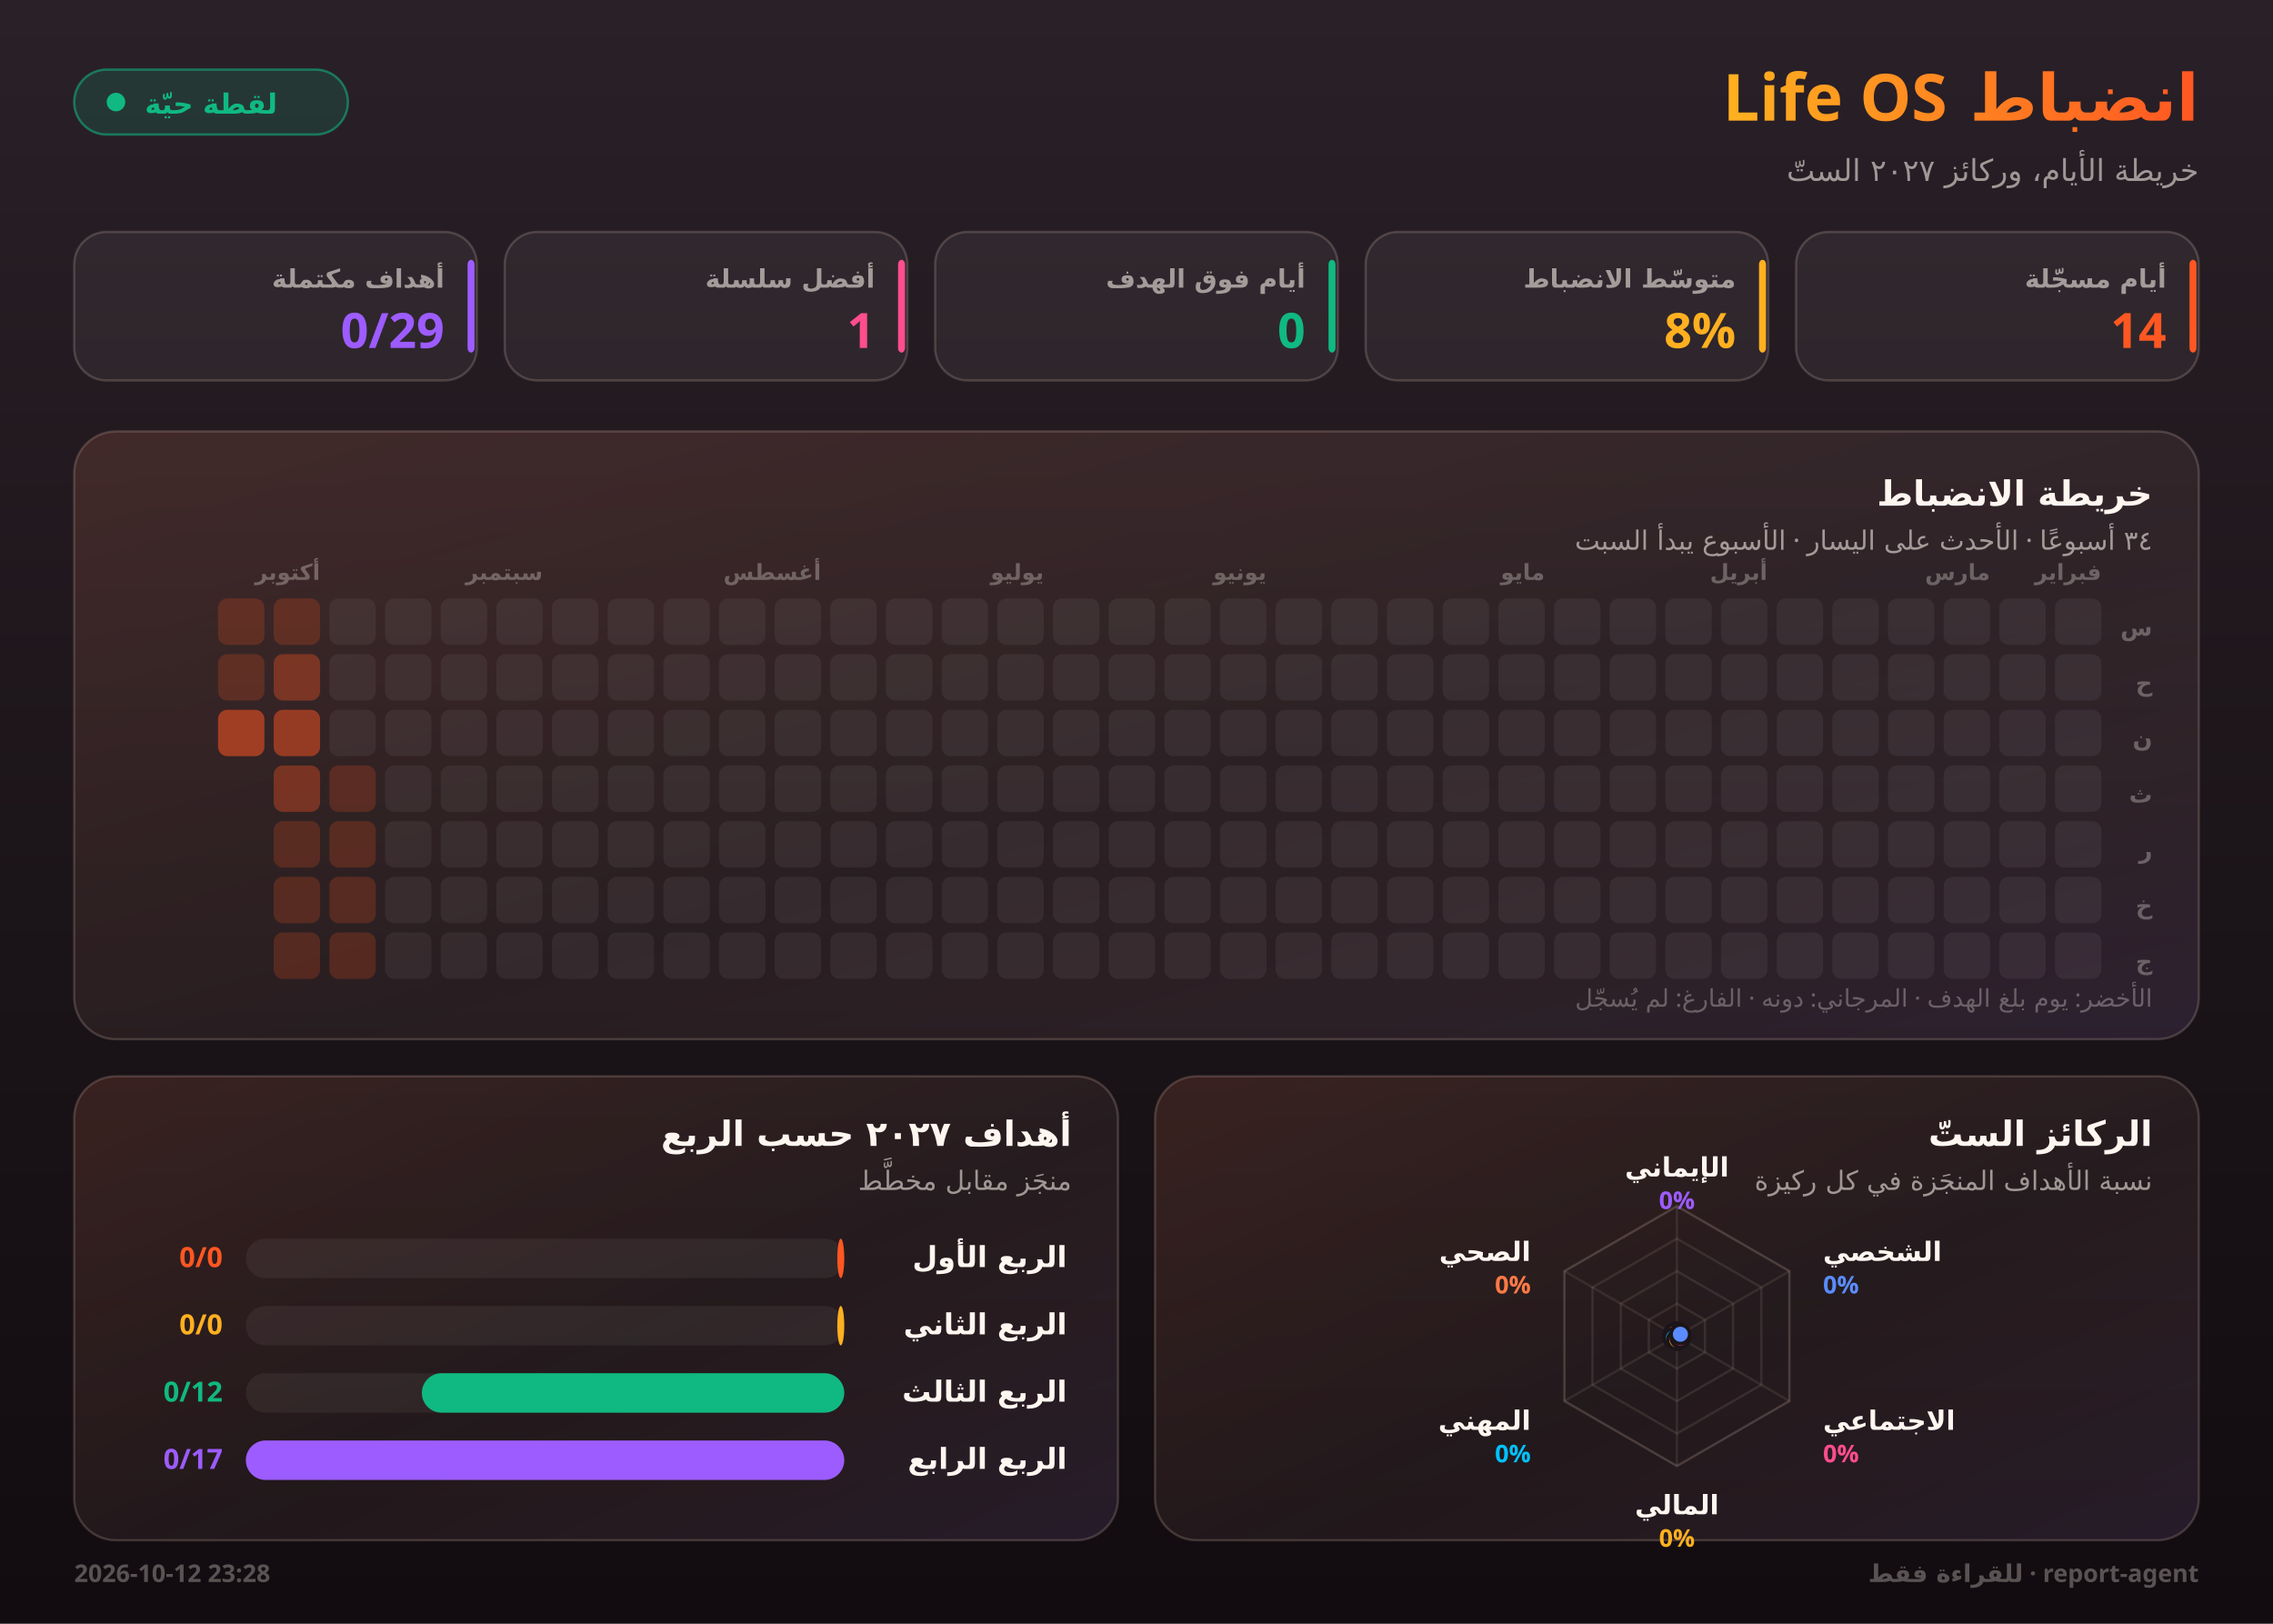
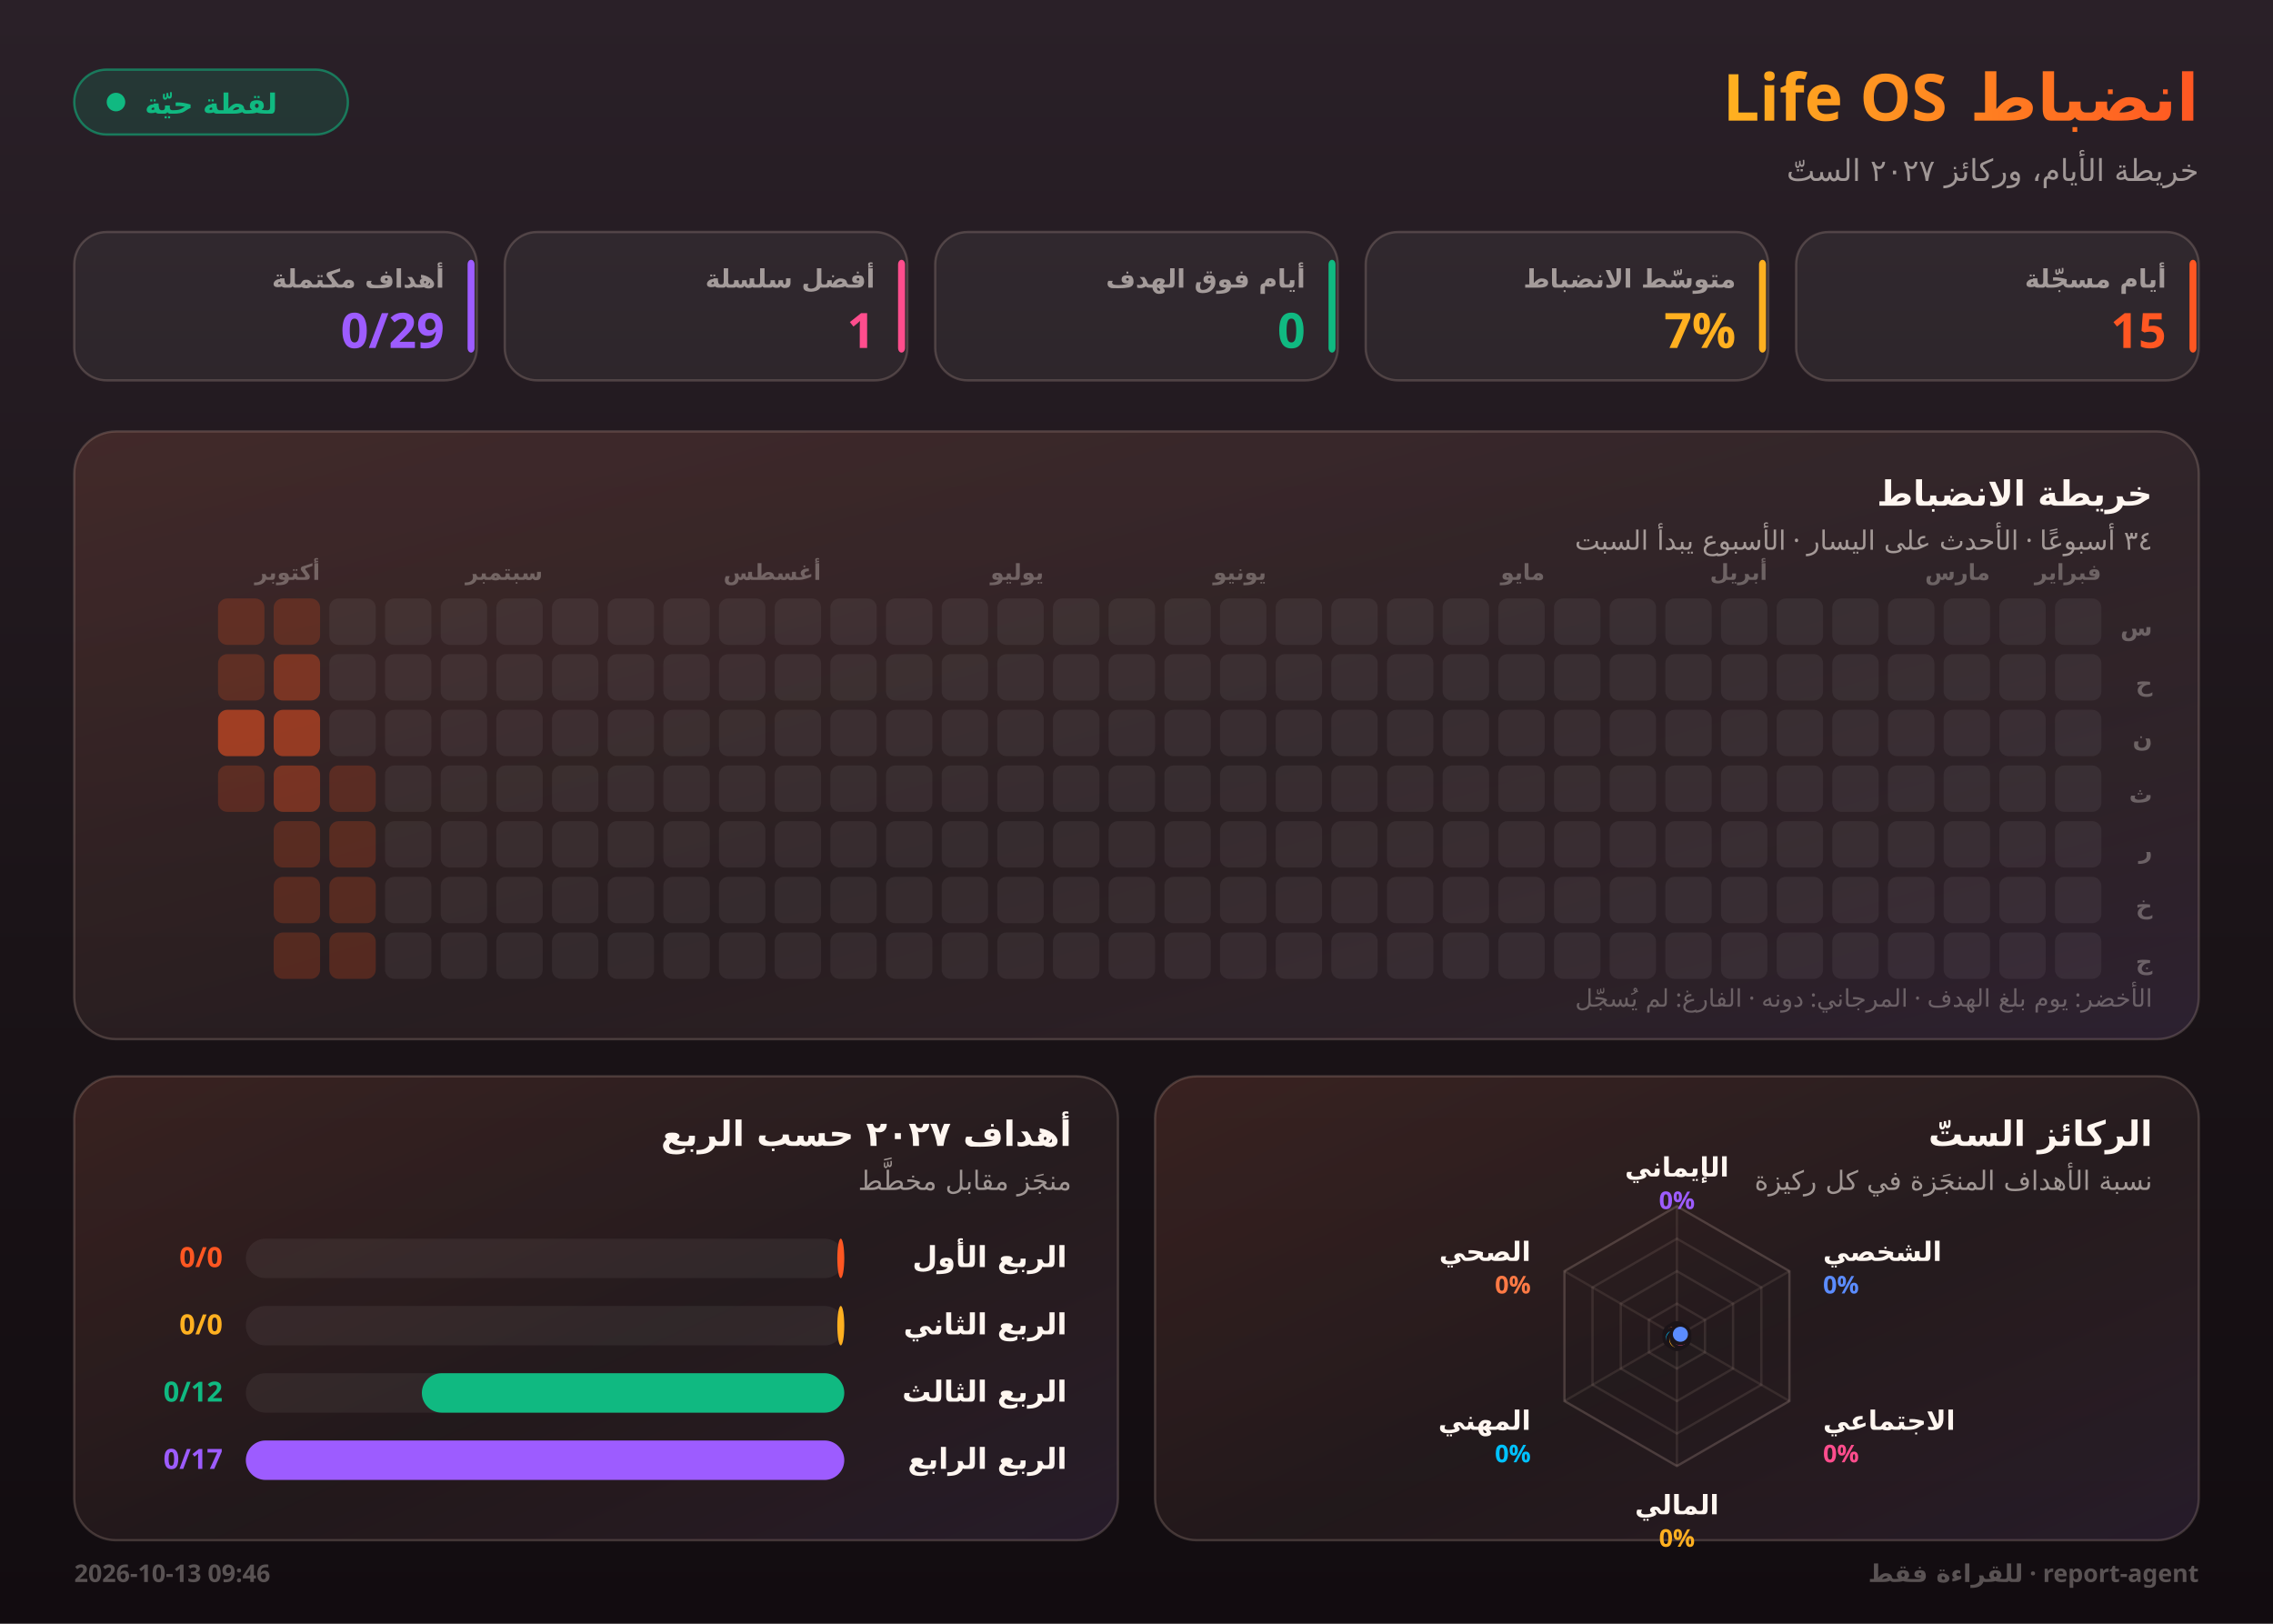
<svg xmlns="http://www.w3.org/2000/svg" width="980" height="700" viewBox="0 0 980 700" font-family="Tajawal, Cairo, 'Segoe UI', system-ui, sans-serif">
  <defs>
    <linearGradient id="sky" x1="0" y1="0" x2="0" y2="1">
      <stop offset="0%" stop-color="#2A2028" />
      <stop offset="55%" stop-color="#1B1418" />
      <stop offset="100%" stop-color="#120C10" />
    </linearGradient>
    <linearGradient id="sheen" x1="0" y1="0" x2="1" y2="1">
      <stop offset="0%" stop-color="#FF5722" stop-opacity="0.10" />
      <stop offset="55%" stop-color="#FF5722" stop-opacity="0.02" />
      <stop offset="100%" stop-color="#9D5CFF" stop-opacity="0.07" />
    </linearGradient>
    <linearGradient id="title" x1="1" y1="0" x2="0" y2="0">
      <stop offset="0%" stop-color="#FF5722" />
      <stop offset="100%" stop-color="#FFB020" />
    </linearGradient>
  </defs>
  <rect width="980" height="700" fill="url(#sky)" />
  <text x="948" y="52" fill="url(#title)" font-size="28" font-weight="800" text-anchor="start" style="direction:rtl;unicode-bidi:isolate">انضباط Life OS</text>
  <text x="948" y="78" fill="rgba(255,246,240,0.56)" font-size="13" font-weight="500" text-anchor="start" style="direction:rtl;unicode-bidi:isolate">خريطة الأيام، وركائز ٢٠٢٧ الستّ</text>
  <rect x="32" y="30" width="118" height="28" rx="14" fill="#10B981" fill-opacity="0.16" stroke="#10B981" stroke-opacity="0.55" />
  <circle cx="50" cy="44" r="4" fill="#10B981" />
  <text x="91" y="49" fill="#10B981" font-size="12" font-weight="700" text-anchor="middle" style="direction:rtl;unicode-bidi:isolate">لقطة حيّة</text>
  <rect x="774.4" y="100" width="173.6" height="64" rx="14" fill="rgba(255,255,255,0.05)" stroke="rgba(255,225,210,0.18)" />
  <rect x="944" y="112" width="3" height="40" rx="2" fill="#FF5722" />
  <text x="934" y="124" fill="rgba(255,246,240,0.56)" font-size="11" font-weight="600" text-anchor="start" style="direction:rtl;unicode-bidi:isolate">أيام مسجّلة</text>
-   <text x="934" y="150" fill="#FF5722" font-size="21" font-weight="800" text-anchor="end" style="direction:ltr;unicode-bidi:isolate">14</text>
+   <text x="934" y="150" fill="#FF5722" font-size="21" font-weight="800" text-anchor="end" style="direction:ltr;unicode-bidi:isolate">15</text>
  <rect x="588.8" y="100" width="173.6" height="64" rx="14" fill="rgba(255,255,255,0.05)" stroke="rgba(255,225,210,0.18)" />
  <rect x="758.4" y="112" width="3" height="40" rx="2" fill="#FFB020" />
  <text x="748.4" y="124" fill="rgba(255,246,240,0.56)" font-size="11" font-weight="600" text-anchor="start" style="direction:rtl;unicode-bidi:isolate">متوسّط الانضباط</text>
-   <text x="748.4" y="150" fill="#FFB020" font-size="21" font-weight="800" text-anchor="end" style="direction:ltr;unicode-bidi:isolate">8%</text>
+   <text x="748.4" y="150" fill="#FFB020" font-size="21" font-weight="800" text-anchor="end" style="direction:ltr;unicode-bidi:isolate">7%</text>
  <rect x="403.2" y="100" width="173.6" height="64" rx="14" fill="rgba(255,255,255,0.05)" stroke="rgba(255,225,210,0.18)" />
  <rect x="572.8" y="112" width="3" height="40" rx="2" fill="#10B981" />
  <text x="562.8" y="124" fill="rgba(255,246,240,0.56)" font-size="11" font-weight="600" text-anchor="start" style="direction:rtl;unicode-bidi:isolate">أيام فوق الهدف</text>
  <text x="562.8" y="150" fill="#10B981" font-size="21" font-weight="800" text-anchor="end" style="direction:ltr;unicode-bidi:isolate">0</text>
  <rect x="217.6" y="100" width="173.6" height="64" rx="14" fill="rgba(255,255,255,0.05)" stroke="rgba(255,225,210,0.18)" />
  <rect x="387.2" y="112" width="3" height="40" rx="2" fill="#FF4D8D" />
  <text x="377.2" y="124" fill="rgba(255,246,240,0.56)" font-size="11" font-weight="600" text-anchor="start" style="direction:rtl;unicode-bidi:isolate">أفضل سلسلة</text>
  <text x="377.2" y="150" fill="#FF4D8D" font-size="21" font-weight="800" text-anchor="end" style="direction:ltr;unicode-bidi:isolate">1</text>
  <rect x="32" y="100" width="173.6" height="64" rx="14" fill="rgba(255,255,255,0.05)" stroke="rgba(255,225,210,0.18)" />
  <rect x="201.6" y="112" width="3" height="40" rx="2" fill="#9D5CFF" />
  <text x="191.6" y="124" fill="rgba(255,246,240,0.56)" font-size="11" font-weight="600" text-anchor="start" style="direction:rtl;unicode-bidi:isolate">أهداف مكتملة</text>
  <text x="191.6" y="150" fill="#9D5CFF" font-size="21" font-weight="800" text-anchor="end" style="direction:ltr;unicode-bidi:isolate">0/29</text>
  <g>
    <rect x="32" y="186" width="916" height="262" rx="18" fill="rgba(255,255,255,0.045)" stroke="rgba(255,225,210,0.18)" />
    <rect x="32" y="186" width="916" height="262" rx="18" fill="url(#sheen)" />
  </g>
  <text x="928" y="218" fill="#FFF6F0" font-size="15" font-weight="700" text-anchor="start" style="direction:rtl;unicode-bidi:isolate">خريطة الانضباط</text>
  <text x="928" y="237" fill="rgba(255,246,240,0.56)" font-size="11.5" font-weight="500" text-anchor="start" style="direction:rtl;unicode-bidi:isolate">٣٤ أسبوعًا · الأحدث على اليسار · الأسبوع يبدأ السبت</text>
  <text x="928" y="274" fill="rgba(255,246,240,0.30)" font-size="10" font-weight="600" text-anchor="start" style="direction:rtl;unicode-bidi:isolate">س</text>
  <text x="928" y="298" fill="rgba(255,246,240,0.30)" font-size="10" font-weight="600" text-anchor="start" style="direction:rtl;unicode-bidi:isolate">ح</text>
  <text x="928" y="322" fill="rgba(255,246,240,0.30)" font-size="10" font-weight="600" text-anchor="start" style="direction:rtl;unicode-bidi:isolate">ن</text>
  <text x="928" y="346" fill="rgba(255,246,240,0.30)" font-size="10" font-weight="600" text-anchor="start" style="direction:rtl;unicode-bidi:isolate">ث</text>
  <text x="928" y="370" fill="rgba(255,246,240,0.30)" font-size="10" font-weight="600" text-anchor="start" style="direction:rtl;unicode-bidi:isolate">ر</text>
  <text x="928" y="394" fill="rgba(255,246,240,0.30)" font-size="10" font-weight="600" text-anchor="start" style="direction:rtl;unicode-bidi:isolate">خ</text>
  <text x="928" y="418" fill="rgba(255,246,240,0.30)" font-size="10" font-weight="600" text-anchor="start" style="direction:rtl;unicode-bidi:isolate">ج</text>
  <text x="906" y="250" fill="rgba(255,246,240,0.30)" font-size="9.5" font-weight="600" text-anchor="start" style="direction:rtl;unicode-bidi:isolate">فبراير</text>
  <rect x="886" y="258" width="20" height="20" rx="4" fill="rgba(255,255,255,0.055)" fill-opacity="1.00" />
  <rect x="886" y="282" width="20" height="20" rx="4" fill="rgba(255,255,255,0.055)" fill-opacity="1.00" />
  <rect x="886" y="306" width="20" height="20" rx="4" fill="rgba(255,255,255,0.055)" fill-opacity="1.00" />
  <rect x="886" y="330" width="20" height="20" rx="4" fill="rgba(255,255,255,0.055)" fill-opacity="1.00" />
  <rect x="886" y="354" width="20" height="20" rx="4" fill="rgba(255,255,255,0.055)" fill-opacity="1.00" />
  <rect x="886" y="378" width="20" height="20" rx="4" fill="rgba(255,255,255,0.055)" fill-opacity="1.00" />
  <rect x="886" y="402" width="20" height="20" rx="4" fill="rgba(255,255,255,0.055)" fill-opacity="1.00" />
  <rect x="862" y="258" width="20" height="20" rx="4" fill="rgba(255,255,255,0.055)" fill-opacity="1.00" />
  <rect x="862" y="282" width="20" height="20" rx="4" fill="rgba(255,255,255,0.055)" fill-opacity="1.00" />
  <rect x="862" y="306" width="20" height="20" rx="4" fill="rgba(255,255,255,0.055)" fill-opacity="1.00" />
  <rect x="862" y="330" width="20" height="20" rx="4" fill="rgba(255,255,255,0.055)" fill-opacity="1.00" />
  <rect x="862" y="354" width="20" height="20" rx="4" fill="rgba(255,255,255,0.055)" fill-opacity="1.00" />
  <rect x="862" y="378" width="20" height="20" rx="4" fill="rgba(255,255,255,0.055)" fill-opacity="1.00" />
  <rect x="862" y="402" width="20" height="20" rx="4" fill="rgba(255,255,255,0.055)" fill-opacity="1.00" />
  <text x="858" y="250" fill="rgba(255,246,240,0.30)" font-size="9.5" font-weight="600" text-anchor="start" style="direction:rtl;unicode-bidi:isolate">مارس</text>
  <rect x="838" y="258" width="20" height="20" rx="4" fill="rgba(255,255,255,0.055)" fill-opacity="1.00" />
  <rect x="838" y="282" width="20" height="20" rx="4" fill="rgba(255,255,255,0.055)" fill-opacity="1.00" />
  <rect x="838" y="306" width="20" height="20" rx="4" fill="rgba(255,255,255,0.055)" fill-opacity="1.00" />
  <rect x="838" y="330" width="20" height="20" rx="4" fill="rgba(255,255,255,0.055)" fill-opacity="1.00" />
  <rect x="838" y="354" width="20" height="20" rx="4" fill="rgba(255,255,255,0.055)" fill-opacity="1.00" />
  <rect x="838" y="378" width="20" height="20" rx="4" fill="rgba(255,255,255,0.055)" fill-opacity="1.00" />
  <rect x="838" y="402" width="20" height="20" rx="4" fill="rgba(255,255,255,0.055)" fill-opacity="1.00" />
  <rect x="814" y="258" width="20" height="20" rx="4" fill="rgba(255,255,255,0.055)" fill-opacity="1.00" />
  <rect x="814" y="282" width="20" height="20" rx="4" fill="rgba(255,255,255,0.055)" fill-opacity="1.00" />
  <rect x="814" y="306" width="20" height="20" rx="4" fill="rgba(255,255,255,0.055)" fill-opacity="1.00" />
  <rect x="814" y="330" width="20" height="20" rx="4" fill="rgba(255,255,255,0.055)" fill-opacity="1.00" />
  <rect x="814" y="354" width="20" height="20" rx="4" fill="rgba(255,255,255,0.055)" fill-opacity="1.00" />
  <rect x="814" y="378" width="20" height="20" rx="4" fill="rgba(255,255,255,0.055)" fill-opacity="1.00" />
  <rect x="814" y="402" width="20" height="20" rx="4" fill="rgba(255,255,255,0.055)" fill-opacity="1.00" />
  <rect x="790" y="258" width="20" height="20" rx="4" fill="rgba(255,255,255,0.055)" fill-opacity="1.00" />
  <rect x="790" y="282" width="20" height="20" rx="4" fill="rgba(255,255,255,0.055)" fill-opacity="1.00" />
  <rect x="790" y="306" width="20" height="20" rx="4" fill="rgba(255,255,255,0.055)" fill-opacity="1.00" />
  <rect x="790" y="330" width="20" height="20" rx="4" fill="rgba(255,255,255,0.055)" fill-opacity="1.00" />
  <rect x="790" y="354" width="20" height="20" rx="4" fill="rgba(255,255,255,0.055)" fill-opacity="1.00" />
  <rect x="790" y="378" width="20" height="20" rx="4" fill="rgba(255,255,255,0.055)" fill-opacity="1.00" />
  <rect x="790" y="402" width="20" height="20" rx="4" fill="rgba(255,255,255,0.055)" fill-opacity="1.00" />
  <rect x="766" y="258" width="20" height="20" rx="4" fill="rgba(255,255,255,0.055)" fill-opacity="1.00" />
  <rect x="766" y="282" width="20" height="20" rx="4" fill="rgba(255,255,255,0.055)" fill-opacity="1.00" />
  <rect x="766" y="306" width="20" height="20" rx="4" fill="rgba(255,255,255,0.055)" fill-opacity="1.00" />
  <rect x="766" y="330" width="20" height="20" rx="4" fill="rgba(255,255,255,0.055)" fill-opacity="1.00" />
  <rect x="766" y="354" width="20" height="20" rx="4" fill="rgba(255,255,255,0.055)" fill-opacity="1.00" />
  <rect x="766" y="378" width="20" height="20" rx="4" fill="rgba(255,255,255,0.055)" fill-opacity="1.00" />
  <rect x="766" y="402" width="20" height="20" rx="4" fill="rgba(255,255,255,0.055)" fill-opacity="1.00" />
  <text x="762" y="250" fill="rgba(255,246,240,0.30)" font-size="9.5" font-weight="600" text-anchor="start" style="direction:rtl;unicode-bidi:isolate">أبريل</text>
  <rect x="742" y="258" width="20" height="20" rx="4" fill="rgba(255,255,255,0.055)" fill-opacity="1.00" />
  <rect x="742" y="282" width="20" height="20" rx="4" fill="rgba(255,255,255,0.055)" fill-opacity="1.00" />
  <rect x="742" y="306" width="20" height="20" rx="4" fill="rgba(255,255,255,0.055)" fill-opacity="1.00" />
  <rect x="742" y="330" width="20" height="20" rx="4" fill="rgba(255,255,255,0.055)" fill-opacity="1.00" />
  <rect x="742" y="354" width="20" height="20" rx="4" fill="rgba(255,255,255,0.055)" fill-opacity="1.00" />
  <rect x="742" y="378" width="20" height="20" rx="4" fill="rgba(255,255,255,0.055)" fill-opacity="1.00" />
  <rect x="742" y="402" width="20" height="20" rx="4" fill="rgba(255,255,255,0.055)" fill-opacity="1.00" />
  <rect x="718" y="258" width="20" height="20" rx="4" fill="rgba(255,255,255,0.055)" fill-opacity="1.00" />
  <rect x="718" y="282" width="20" height="20" rx="4" fill="rgba(255,255,255,0.055)" fill-opacity="1.00" />
  <rect x="718" y="306" width="20" height="20" rx="4" fill="rgba(255,255,255,0.055)" fill-opacity="1.00" />
  <rect x="718" y="330" width="20" height="20" rx="4" fill="rgba(255,255,255,0.055)" fill-opacity="1.00" />
  <rect x="718" y="354" width="20" height="20" rx="4" fill="rgba(255,255,255,0.055)" fill-opacity="1.00" />
  <rect x="718" y="378" width="20" height="20" rx="4" fill="rgba(255,255,255,0.055)" fill-opacity="1.00" />
  <rect x="718" y="402" width="20" height="20" rx="4" fill="rgba(255,255,255,0.055)" fill-opacity="1.00" />
  <rect x="694" y="258" width="20" height="20" rx="4" fill="rgba(255,255,255,0.055)" fill-opacity="1.00" />
  <rect x="694" y="282" width="20" height="20" rx="4" fill="rgba(255,255,255,0.055)" fill-opacity="1.00" />
  <rect x="694" y="306" width="20" height="20" rx="4" fill="rgba(255,255,255,0.055)" fill-opacity="1.00" />
  <rect x="694" y="330" width="20" height="20" rx="4" fill="rgba(255,255,255,0.055)" fill-opacity="1.00" />
  <rect x="694" y="354" width="20" height="20" rx="4" fill="rgba(255,255,255,0.055)" fill-opacity="1.00" />
  <rect x="694" y="378" width="20" height="20" rx="4" fill="rgba(255,255,255,0.055)" fill-opacity="1.00" />
  <rect x="694" y="402" width="20" height="20" rx="4" fill="rgba(255,255,255,0.055)" fill-opacity="1.00" />
  <rect x="670" y="258" width="20" height="20" rx="4" fill="rgba(255,255,255,0.055)" fill-opacity="1.00" />
  <rect x="670" y="282" width="20" height="20" rx="4" fill="rgba(255,255,255,0.055)" fill-opacity="1.00" />
  <rect x="670" y="306" width="20" height="20" rx="4" fill="rgba(255,255,255,0.055)" fill-opacity="1.00" />
  <rect x="670" y="330" width="20" height="20" rx="4" fill="rgba(255,255,255,0.055)" fill-opacity="1.00" />
  <rect x="670" y="354" width="20" height="20" rx="4" fill="rgba(255,255,255,0.055)" fill-opacity="1.00" />
  <rect x="670" y="378" width="20" height="20" rx="4" fill="rgba(255,255,255,0.055)" fill-opacity="1.00" />
  <rect x="670" y="402" width="20" height="20" rx="4" fill="rgba(255,255,255,0.055)" fill-opacity="1.00" />
  <text x="666" y="250" fill="rgba(255,246,240,0.30)" font-size="9.5" font-weight="600" text-anchor="start" style="direction:rtl;unicode-bidi:isolate">مايو</text>
  <rect x="646" y="258" width="20" height="20" rx="4" fill="rgba(255,255,255,0.055)" fill-opacity="1.00" />
  <rect x="646" y="282" width="20" height="20" rx="4" fill="rgba(255,255,255,0.055)" fill-opacity="1.00" />
  <rect x="646" y="306" width="20" height="20" rx="4" fill="rgba(255,255,255,0.055)" fill-opacity="1.00" />
  <rect x="646" y="330" width="20" height="20" rx="4" fill="rgba(255,255,255,0.055)" fill-opacity="1.00" />
  <rect x="646" y="354" width="20" height="20" rx="4" fill="rgba(255,255,255,0.055)" fill-opacity="1.00" />
  <rect x="646" y="378" width="20" height="20" rx="4" fill="rgba(255,255,255,0.055)" fill-opacity="1.00" />
  <rect x="646" y="402" width="20" height="20" rx="4" fill="rgba(255,255,255,0.055)" fill-opacity="1.00" />
  <rect x="622" y="258" width="20" height="20" rx="4" fill="rgba(255,255,255,0.055)" fill-opacity="1.00" />
  <rect x="622" y="282" width="20" height="20" rx="4" fill="rgba(255,255,255,0.055)" fill-opacity="1.00" />
  <rect x="622" y="306" width="20" height="20" rx="4" fill="rgba(255,255,255,0.055)" fill-opacity="1.00" />
  <rect x="622" y="330" width="20" height="20" rx="4" fill="rgba(255,255,255,0.055)" fill-opacity="1.00" />
  <rect x="622" y="354" width="20" height="20" rx="4" fill="rgba(255,255,255,0.055)" fill-opacity="1.00" />
  <rect x="622" y="378" width="20" height="20" rx="4" fill="rgba(255,255,255,0.055)" fill-opacity="1.00" />
  <rect x="622" y="402" width="20" height="20" rx="4" fill="rgba(255,255,255,0.055)" fill-opacity="1.00" />
  <rect x="598" y="258" width="20" height="20" rx="4" fill="rgba(255,255,255,0.055)" fill-opacity="1.00" />
  <rect x="598" y="282" width="20" height="20" rx="4" fill="rgba(255,255,255,0.055)" fill-opacity="1.00" />
  <rect x="598" y="306" width="20" height="20" rx="4" fill="rgba(255,255,255,0.055)" fill-opacity="1.00" />
  <rect x="598" y="330" width="20" height="20" rx="4" fill="rgba(255,255,255,0.055)" fill-opacity="1.00" />
  <rect x="598" y="354" width="20" height="20" rx="4" fill="rgba(255,255,255,0.055)" fill-opacity="1.00" />
  <rect x="598" y="378" width="20" height="20" rx="4" fill="rgba(255,255,255,0.055)" fill-opacity="1.00" />
  <rect x="598" y="402" width="20" height="20" rx="4" fill="rgba(255,255,255,0.055)" fill-opacity="1.00" />
  <rect x="574" y="258" width="20" height="20" rx="4" fill="rgba(255,255,255,0.055)" fill-opacity="1.00" />
  <rect x="574" y="282" width="20" height="20" rx="4" fill="rgba(255,255,255,0.055)" fill-opacity="1.00" />
  <rect x="574" y="306" width="20" height="20" rx="4" fill="rgba(255,255,255,0.055)" fill-opacity="1.00" />
  <rect x="574" y="330" width="20" height="20" rx="4" fill="rgba(255,255,255,0.055)" fill-opacity="1.00" />
  <rect x="574" y="354" width="20" height="20" rx="4" fill="rgba(255,255,255,0.055)" fill-opacity="1.00" />
  <rect x="574" y="378" width="20" height="20" rx="4" fill="rgba(255,255,255,0.055)" fill-opacity="1.00" />
  <rect x="574" y="402" width="20" height="20" rx="4" fill="rgba(255,255,255,0.055)" fill-opacity="1.00" />
  <rect x="550" y="258" width="20" height="20" rx="4" fill="rgba(255,255,255,0.055)" fill-opacity="1.00" />
  <rect x="550" y="282" width="20" height="20" rx="4" fill="rgba(255,255,255,0.055)" fill-opacity="1.00" />
  <rect x="550" y="306" width="20" height="20" rx="4" fill="rgba(255,255,255,0.055)" fill-opacity="1.00" />
  <rect x="550" y="330" width="20" height="20" rx="4" fill="rgba(255,255,255,0.055)" fill-opacity="1.00" />
  <rect x="550" y="354" width="20" height="20" rx="4" fill="rgba(255,255,255,0.055)" fill-opacity="1.00" />
  <rect x="550" y="378" width="20" height="20" rx="4" fill="rgba(255,255,255,0.055)" fill-opacity="1.00" />
  <rect x="550" y="402" width="20" height="20" rx="4" fill="rgba(255,255,255,0.055)" fill-opacity="1.00" />
  <text x="546" y="250" fill="rgba(255,246,240,0.30)" font-size="9.5" font-weight="600" text-anchor="start" style="direction:rtl;unicode-bidi:isolate">يونيو</text>
  <rect x="526" y="258" width="20" height="20" rx="4" fill="rgba(255,255,255,0.055)" fill-opacity="1.00" />
  <rect x="526" y="282" width="20" height="20" rx="4" fill="rgba(255,255,255,0.055)" fill-opacity="1.00" />
  <rect x="526" y="306" width="20" height="20" rx="4" fill="rgba(255,255,255,0.055)" fill-opacity="1.00" />
  <rect x="526" y="330" width="20" height="20" rx="4" fill="rgba(255,255,255,0.055)" fill-opacity="1.00" />
  <rect x="526" y="354" width="20" height="20" rx="4" fill="rgba(255,255,255,0.055)" fill-opacity="1.00" />
  <rect x="526" y="378" width="20" height="20" rx="4" fill="rgba(255,255,255,0.055)" fill-opacity="1.00" />
  <rect x="526" y="402" width="20" height="20" rx="4" fill="rgba(255,255,255,0.055)" fill-opacity="1.00" />
  <rect x="502" y="258" width="20" height="20" rx="4" fill="rgba(255,255,255,0.055)" fill-opacity="1.00" />
  <rect x="502" y="282" width="20" height="20" rx="4" fill="rgba(255,255,255,0.055)" fill-opacity="1.00" />
  <rect x="502" y="306" width="20" height="20" rx="4" fill="rgba(255,255,255,0.055)" fill-opacity="1.00" />
  <rect x="502" y="330" width="20" height="20" rx="4" fill="rgba(255,255,255,0.055)" fill-opacity="1.00" />
  <rect x="502" y="354" width="20" height="20" rx="4" fill="rgba(255,255,255,0.055)" fill-opacity="1.00" />
  <rect x="502" y="378" width="20" height="20" rx="4" fill="rgba(255,255,255,0.055)" fill-opacity="1.00" />
  <rect x="502" y="402" width="20" height="20" rx="4" fill="rgba(255,255,255,0.055)" fill-opacity="1.00" />
  <rect x="478" y="258" width="20" height="20" rx="4" fill="rgba(255,255,255,0.055)" fill-opacity="1.00" />
  <rect x="478" y="282" width="20" height="20" rx="4" fill="rgba(255,255,255,0.055)" fill-opacity="1.00" />
  <rect x="478" y="306" width="20" height="20" rx="4" fill="rgba(255,255,255,0.055)" fill-opacity="1.00" />
  <rect x="478" y="330" width="20" height="20" rx="4" fill="rgba(255,255,255,0.055)" fill-opacity="1.00" />
  <rect x="478" y="354" width="20" height="20" rx="4" fill="rgba(255,255,255,0.055)" fill-opacity="1.00" />
  <rect x="478" y="378" width="20" height="20" rx="4" fill="rgba(255,255,255,0.055)" fill-opacity="1.00" />
  <rect x="478" y="402" width="20" height="20" rx="4" fill="rgba(255,255,255,0.055)" fill-opacity="1.00" />
  <rect x="454" y="258" width="20" height="20" rx="4" fill="rgba(255,255,255,0.055)" fill-opacity="1.00" />
  <rect x="454" y="282" width="20" height="20" rx="4" fill="rgba(255,255,255,0.055)" fill-opacity="1.00" />
  <rect x="454" y="306" width="20" height="20" rx="4" fill="rgba(255,255,255,0.055)" fill-opacity="1.00" />
  <rect x="454" y="330" width="20" height="20" rx="4" fill="rgba(255,255,255,0.055)" fill-opacity="1.00" />
  <rect x="454" y="354" width="20" height="20" rx="4" fill="rgba(255,255,255,0.055)" fill-opacity="1.00" />
  <rect x="454" y="378" width="20" height="20" rx="4" fill="rgba(255,255,255,0.055)" fill-opacity="1.00" />
  <rect x="454" y="402" width="20" height="20" rx="4" fill="rgba(255,255,255,0.055)" fill-opacity="1.00" />
  <text x="450" y="250" fill="rgba(255,246,240,0.30)" font-size="9.5" font-weight="600" text-anchor="start" style="direction:rtl;unicode-bidi:isolate">يوليو</text>
  <rect x="430" y="258" width="20" height="20" rx="4" fill="rgba(255,255,255,0.055)" fill-opacity="1.00" />
  <rect x="430" y="282" width="20" height="20" rx="4" fill="rgba(255,255,255,0.055)" fill-opacity="1.00" />
  <rect x="430" y="306" width="20" height="20" rx="4" fill="rgba(255,255,255,0.055)" fill-opacity="1.00" />
  <rect x="430" y="330" width="20" height="20" rx="4" fill="rgba(255,255,255,0.055)" fill-opacity="1.00" />
  <rect x="430" y="354" width="20" height="20" rx="4" fill="rgba(255,255,255,0.055)" fill-opacity="1.00" />
  <rect x="430" y="378" width="20" height="20" rx="4" fill="rgba(255,255,255,0.055)" fill-opacity="1.00" />
  <rect x="430" y="402" width="20" height="20" rx="4" fill="rgba(255,255,255,0.055)" fill-opacity="1.00" />
  <rect x="406" y="258" width="20" height="20" rx="4" fill="rgba(255,255,255,0.055)" fill-opacity="1.00" />
  <rect x="406" y="282" width="20" height="20" rx="4" fill="rgba(255,255,255,0.055)" fill-opacity="1.00" />
  <rect x="406" y="306" width="20" height="20" rx="4" fill="rgba(255,255,255,0.055)" fill-opacity="1.00" />
  <rect x="406" y="330" width="20" height="20" rx="4" fill="rgba(255,255,255,0.055)" fill-opacity="1.00" />
  <rect x="406" y="354" width="20" height="20" rx="4" fill="rgba(255,255,255,0.055)" fill-opacity="1.00" />
  <rect x="406" y="378" width="20" height="20" rx="4" fill="rgba(255,255,255,0.055)" fill-opacity="1.00" />
  <rect x="406" y="402" width="20" height="20" rx="4" fill="rgba(255,255,255,0.055)" fill-opacity="1.00" />
  <rect x="382" y="258" width="20" height="20" rx="4" fill="rgba(255,255,255,0.055)" fill-opacity="1.00" />
  <rect x="382" y="282" width="20" height="20" rx="4" fill="rgba(255,255,255,0.055)" fill-opacity="1.00" />
  <rect x="382" y="306" width="20" height="20" rx="4" fill="rgba(255,255,255,0.055)" fill-opacity="1.00" />
  <rect x="382" y="330" width="20" height="20" rx="4" fill="rgba(255,255,255,0.055)" fill-opacity="1.00" />
  <rect x="382" y="354" width="20" height="20" rx="4" fill="rgba(255,255,255,0.055)" fill-opacity="1.00" />
  <rect x="382" y="378" width="20" height="20" rx="4" fill="rgba(255,255,255,0.055)" fill-opacity="1.00" />
  <rect x="382" y="402" width="20" height="20" rx="4" fill="rgba(255,255,255,0.055)" fill-opacity="1.00" />
  <rect x="358" y="258" width="20" height="20" rx="4" fill="rgba(255,255,255,0.055)" fill-opacity="1.00" />
  <rect x="358" y="282" width="20" height="20" rx="4" fill="rgba(255,255,255,0.055)" fill-opacity="1.00" />
  <rect x="358" y="306" width="20" height="20" rx="4" fill="rgba(255,255,255,0.055)" fill-opacity="1.00" />
  <rect x="358" y="330" width="20" height="20" rx="4" fill="rgba(255,255,255,0.055)" fill-opacity="1.00" />
  <rect x="358" y="354" width="20" height="20" rx="4" fill="rgba(255,255,255,0.055)" fill-opacity="1.00" />
  <rect x="358" y="378" width="20" height="20" rx="4" fill="rgba(255,255,255,0.055)" fill-opacity="1.00" />
  <rect x="358" y="402" width="20" height="20" rx="4" fill="rgba(255,255,255,0.055)" fill-opacity="1.00" />
  <text x="354" y="250" fill="rgba(255,246,240,0.30)" font-size="9.5" font-weight="600" text-anchor="start" style="direction:rtl;unicode-bidi:isolate">أغسطس</text>
  <rect x="334" y="258" width="20" height="20" rx="4" fill="rgba(255,255,255,0.055)" fill-opacity="1.00" />
  <rect x="334" y="282" width="20" height="20" rx="4" fill="rgba(255,255,255,0.055)" fill-opacity="1.00" />
  <rect x="334" y="306" width="20" height="20" rx="4" fill="rgba(255,255,255,0.055)" fill-opacity="1.00" />
  <rect x="334" y="330" width="20" height="20" rx="4" fill="rgba(255,255,255,0.055)" fill-opacity="1.00" />
  <rect x="334" y="354" width="20" height="20" rx="4" fill="rgba(255,255,255,0.055)" fill-opacity="1.00" />
  <rect x="334" y="378" width="20" height="20" rx="4" fill="rgba(255,255,255,0.055)" fill-opacity="1.00" />
  <rect x="334" y="402" width="20" height="20" rx="4" fill="rgba(255,255,255,0.055)" fill-opacity="1.00" />
  <rect x="310" y="258" width="20" height="20" rx="4" fill="rgba(255,255,255,0.055)" fill-opacity="1.00" />
  <rect x="310" y="282" width="20" height="20" rx="4" fill="rgba(255,255,255,0.055)" fill-opacity="1.00" />
  <rect x="310" y="306" width="20" height="20" rx="4" fill="rgba(255,255,255,0.055)" fill-opacity="1.00" />
  <rect x="310" y="330" width="20" height="20" rx="4" fill="rgba(255,255,255,0.055)" fill-opacity="1.00" />
  <rect x="310" y="354" width="20" height="20" rx="4" fill="rgba(255,255,255,0.055)" fill-opacity="1.00" />
  <rect x="310" y="378" width="20" height="20" rx="4" fill="rgba(255,255,255,0.055)" fill-opacity="1.00" />
  <rect x="310" y="402" width="20" height="20" rx="4" fill="rgba(255,255,255,0.055)" fill-opacity="1.00" />
  <rect x="286" y="258" width="20" height="20" rx="4" fill="rgba(255,255,255,0.055)" fill-opacity="1.00" />
  <rect x="286" y="282" width="20" height="20" rx="4" fill="rgba(255,255,255,0.055)" fill-opacity="1.00" />
  <rect x="286" y="306" width="20" height="20" rx="4" fill="rgba(255,255,255,0.055)" fill-opacity="1.00" />
  <rect x="286" y="330" width="20" height="20" rx="4" fill="rgba(255,255,255,0.055)" fill-opacity="1.00" />
  <rect x="286" y="354" width="20" height="20" rx="4" fill="rgba(255,255,255,0.055)" fill-opacity="1.00" />
  <rect x="286" y="378" width="20" height="20" rx="4" fill="rgba(255,255,255,0.055)" fill-opacity="1.00" />
  <rect x="286" y="402" width="20" height="20" rx="4" fill="rgba(255,255,255,0.055)" fill-opacity="1.00" />
  <rect x="262" y="258" width="20" height="20" rx="4" fill="rgba(255,255,255,0.055)" fill-opacity="1.00" />
  <rect x="262" y="282" width="20" height="20" rx="4" fill="rgba(255,255,255,0.055)" fill-opacity="1.00" />
  <rect x="262" y="306" width="20" height="20" rx="4" fill="rgba(255,255,255,0.055)" fill-opacity="1.00" />
  <rect x="262" y="330" width="20" height="20" rx="4" fill="rgba(255,255,255,0.055)" fill-opacity="1.00" />
  <rect x="262" y="354" width="20" height="20" rx="4" fill="rgba(255,255,255,0.055)" fill-opacity="1.00" />
  <rect x="262" y="378" width="20" height="20" rx="4" fill="rgba(255,255,255,0.055)" fill-opacity="1.00" />
  <rect x="262" y="402" width="20" height="20" rx="4" fill="rgba(255,255,255,0.055)" fill-opacity="1.00" />
  <rect x="238" y="258" width="20" height="20" rx="4" fill="rgba(255,255,255,0.055)" fill-opacity="1.00" />
  <rect x="238" y="282" width="20" height="20" rx="4" fill="rgba(255,255,255,0.055)" fill-opacity="1.00" />
  <rect x="238" y="306" width="20" height="20" rx="4" fill="rgba(255,255,255,0.055)" fill-opacity="1.00" />
  <rect x="238" y="330" width="20" height="20" rx="4" fill="rgba(255,255,255,0.055)" fill-opacity="1.00" />
  <rect x="238" y="354" width="20" height="20" rx="4" fill="rgba(255,255,255,0.055)" fill-opacity="1.00" />
  <rect x="238" y="378" width="20" height="20" rx="4" fill="rgba(255,255,255,0.055)" fill-opacity="1.00" />
  <rect x="238" y="402" width="20" height="20" rx="4" fill="rgba(255,255,255,0.055)" fill-opacity="1.00" />
  <text x="234" y="250" fill="rgba(255,246,240,0.30)" font-size="9.5" font-weight="600" text-anchor="start" style="direction:rtl;unicode-bidi:isolate">سبتمبر</text>
  <rect x="214" y="258" width="20" height="20" rx="4" fill="rgba(255,255,255,0.055)" fill-opacity="1.00" />
  <rect x="214" y="282" width="20" height="20" rx="4" fill="rgba(255,255,255,0.055)" fill-opacity="1.00" />
  <rect x="214" y="306" width="20" height="20" rx="4" fill="rgba(255,255,255,0.055)" fill-opacity="1.00" />
  <rect x="214" y="330" width="20" height="20" rx="4" fill="rgba(255,255,255,0.055)" fill-opacity="1.00" />
  <rect x="214" y="354" width="20" height="20" rx="4" fill="rgba(255,255,255,0.055)" fill-opacity="1.00" />
  <rect x="214" y="378" width="20" height="20" rx="4" fill="rgba(255,255,255,0.055)" fill-opacity="1.00" />
  <rect x="214" y="402" width="20" height="20" rx="4" fill="rgba(255,255,255,0.055)" fill-opacity="1.00" />
  <rect x="190" y="258" width="20" height="20" rx="4" fill="rgba(255,255,255,0.055)" fill-opacity="1.00" />
  <rect x="190" y="282" width="20" height="20" rx="4" fill="rgba(255,255,255,0.055)" fill-opacity="1.00" />
  <rect x="190" y="306" width="20" height="20" rx="4" fill="rgba(255,255,255,0.055)" fill-opacity="1.00" />
  <rect x="190" y="330" width="20" height="20" rx="4" fill="rgba(255,255,255,0.055)" fill-opacity="1.00" />
  <rect x="190" y="354" width="20" height="20" rx="4" fill="rgba(255,255,255,0.055)" fill-opacity="1.00" />
  <rect x="190" y="378" width="20" height="20" rx="4" fill="rgba(255,255,255,0.055)" fill-opacity="1.00" />
  <rect x="190" y="402" width="20" height="20" rx="4" fill="rgba(255,255,255,0.055)" fill-opacity="1.00" />
  <rect x="166" y="258" width="20" height="20" rx="4" fill="rgba(255,255,255,0.055)" fill-opacity="1.00" />
  <rect x="166" y="282" width="20" height="20" rx="4" fill="rgba(255,255,255,0.055)" fill-opacity="1.00" />
  <rect x="166" y="306" width="20" height="20" rx="4" fill="rgba(255,255,255,0.055)" fill-opacity="1.00" />
  <rect x="166" y="330" width="20" height="20" rx="4" fill="rgba(255,255,255,0.055)" fill-opacity="1.00" />
  <rect x="166" y="354" width="20" height="20" rx="4" fill="rgba(255,255,255,0.055)" fill-opacity="1.00" />
  <rect x="166" y="378" width="20" height="20" rx="4" fill="rgba(255,255,255,0.055)" fill-opacity="1.00" />
  <rect x="166" y="402" width="20" height="20" rx="4" fill="rgba(255,255,255,0.055)" fill-opacity="1.00" />
  <rect x="142" y="258" width="20" height="20" rx="4" fill="rgba(255,255,255,0.055)" fill-opacity="1.00" />
  <rect x="142" y="282" width="20" height="20" rx="4" fill="rgba(255,255,255,0.055)" fill-opacity="1.00" />
  <rect x="142" y="306" width="20" height="20" rx="4" fill="rgba(255,255,255,0.055)" fill-opacity="1.00" />
  <rect x="142" y="330" width="20" height="20" rx="4" fill="#FF5722" fill-opacity="0.20" />
  <rect x="142" y="354" width="20" height="20" rx="4" fill="#FF5722" fill-opacity="0.20" />
  <rect x="142" y="378" width="20" height="20" rx="4" fill="#FF5722" fill-opacity="0.20" />
  <rect x="142" y="402" width="20" height="20" rx="4" fill="#FF5722" fill-opacity="0.20" />
  <text x="138" y="250" fill="rgba(255,246,240,0.30)" font-size="9.5" font-weight="600" text-anchor="start" style="direction:rtl;unicode-bidi:isolate">أكتوبر</text>
  <rect x="118" y="258" width="20" height="20" rx="4" fill="#FF5722" fill-opacity="0.20" />
  <rect x="118" y="282" width="20" height="20" rx="4" fill="#FF5722" fill-opacity="0.34" />
  <rect x="118" y="306" width="20" height="20" rx="4" fill="#FF5722" fill-opacity="0.48" />
  <rect x="118" y="330" width="20" height="20" rx="4" fill="#FF5722" fill-opacity="0.34" />
  <rect x="118" y="354" width="20" height="20" rx="4" fill="#FF5722" fill-opacity="0.20" />
  <rect x="118" y="378" width="20" height="20" rx="4" fill="#FF5722" fill-opacity="0.20" />
  <rect x="118" y="402" width="20" height="20" rx="4" fill="#FF5722" fill-opacity="0.20" />
  <rect x="94" y="258" width="20" height="20" rx="4" fill="#FF5722" fill-opacity="0.20" />
  <rect x="94" y="282" width="20" height="20" rx="4" fill="#FF5722" fill-opacity="0.20" />
  <rect x="94" y="306" width="20" height="20" rx="4" fill="#FF5722" fill-opacity="0.53" />
+   <rect x="94" y="330" width="20" height="20" rx="4" fill="#FF5722" fill-opacity="0.20" />
  <text x="928" y="434" fill="rgba(255,246,240,0.30)" font-size="10.5" font-weight="500" text-anchor="start" style="direction:rtl;unicode-bidi:isolate">الأخضر: يوم بلغ الهدف · المرجاني: دونه · الفارغ: لم يُسجّل</text>
  <g>
    <rect x="32" y="464" width="450" height="200" rx="18" fill="rgba(255,255,255,0.045)" stroke="rgba(255,225,210,0.18)" />
    <rect x="32" y="464" width="450" height="200" rx="18" fill="url(#sheen)" />
  </g>
  <text x="462" y="494" fill="#FFF6F0" font-size="15" font-weight="700" text-anchor="start" style="direction:rtl;unicode-bidi:isolate">أهداف ٢٠٢٧ حسب الربع</text>
  <text x="462" y="513" fill="rgba(255,246,240,0.56)" font-size="11.5" font-weight="500" text-anchor="start" style="direction:rtl;unicode-bidi:isolate">منجَز مقابل مخطَّط</text>
  <text x="460" y="546.24" fill="#FFF6F0" font-size="12.5" font-weight="600" text-anchor="start" style="direction:rtl;unicode-bidi:isolate">الربع الأول</text>
  <rect x="106" y="534" width="258" height="17" rx="8.5" fill="rgba(255,255,255,0.055)" />
  <rect x="361" y="534" width="3" height="17" rx="8.5" fill="#FF5722" />
  <text x="96" y="546.24" fill="#FF5722" font-size="12" font-weight="700" text-anchor="end" style="direction:ltr;unicode-bidi:isolate">0/0</text>
  <text x="460" y="575.24" fill="#FFF6F0" font-size="12.5" font-weight="600" text-anchor="start" style="direction:rtl;unicode-bidi:isolate">الربع الثاني</text>
  <rect x="106" y="563" width="258" height="17" rx="8.5" fill="rgba(255,255,255,0.055)" />
  <rect x="361" y="563" width="3" height="17" rx="8.5" fill="#FFB020" />
  <text x="96" y="575.24" fill="#FFB020" font-size="12" font-weight="700" text-anchor="end" style="direction:ltr;unicode-bidi:isolate">0/0</text>
  <text x="460" y="604.24" fill="#FFF6F0" font-size="12.5" font-weight="600" text-anchor="start" style="direction:rtl;unicode-bidi:isolate">الربع الثالث</text>
  <rect x="106" y="592" width="258" height="17" rx="8.5" fill="rgba(255,255,255,0.055)" />
  <rect x="181.882" y="592" width="182.118" height="17" rx="8.5" fill="#10B981" />
  <text x="96" y="604.24" fill="#10B981" font-size="12" font-weight="700" text-anchor="end" style="direction:ltr;unicode-bidi:isolate">0/12</text>
  <text x="460" y="633.24" fill="#FFF6F0" font-size="12.5" font-weight="600" text-anchor="start" style="direction:rtl;unicode-bidi:isolate">الربع الرابع</text>
  <rect x="106" y="621" width="258" height="17" rx="8.5" fill="rgba(255,255,255,0.055)" />
  <rect x="106" y="621" width="258" height="17" rx="8.5" fill="#9D5CFF" />
  <text x="96" y="633.24" fill="#9D5CFF" font-size="12" font-weight="700" text-anchor="end" style="direction:ltr;unicode-bidi:isolate">0/17</text>
  <g>
    <rect x="498" y="464" width="450" height="200" rx="18" fill="rgba(255,255,255,0.045)" stroke="rgba(255,225,210,0.18)" />
    <rect x="498" y="464" width="450" height="200" rx="18" fill="url(#sheen)" />
  </g>
  <text x="928" y="494" fill="#FFF6F0" font-size="15" font-weight="700" text-anchor="start" style="direction:rtl;unicode-bidi:isolate">الركائز الستّ</text>
  <text x="928" y="513" fill="rgba(255,246,240,0.56)" font-size="11.5" font-weight="500" text-anchor="start" style="direction:rtl;unicode-bidi:isolate">نسبة الأهداف المنجَزة في كل ركيزة</text>
  <polygon points="723.0,562.0 710.9,569.0 710.9,583.0 723.0,590.0 735.1,583.0 735.1,569.0" fill="none" stroke="rgba(255,225,210,0.18)" stroke-opacity="0.55" />
  <polygon points="723.0,548.0 698.8,562.0 698.8,590.0 723.0,604.0 747.2,590.0 747.2,562.0" fill="none" stroke="rgba(255,225,210,0.18)" stroke-opacity="0.55" />
  <polygon points="723.0,534.0 686.6,555.0 686.6,597.0 723.0,618.0 759.4,597.0 759.4,555.0" fill="none" stroke="rgba(255,225,210,0.18)" stroke-opacity="0.55" />
  <polygon points="723.0,520.0 674.5,548.0 674.5,604.0 723.0,632.0 771.5,604.0 771.5,548.0" fill="none" stroke="rgba(255,225,210,0.18)" stroke-opacity="1" />
  <line x1="723" y1="576" x2="723.0" y2="520.0" stroke="rgba(255,225,210,0.18)" stroke-opacity="0.5" />
  <line x1="723" y1="576" x2="674.5" y2="548.0" stroke="rgba(255,225,210,0.18)" stroke-opacity="0.5" />
  <line x1="723" y1="576" x2="674.5" y2="604.0" stroke="rgba(255,225,210,0.18)" stroke-opacity="0.5" />
  <line x1="723" y1="576" x2="723.0" y2="632.0" stroke="rgba(255,225,210,0.18)" stroke-opacity="0.5" />
  <line x1="723" y1="576" x2="771.5" y2="604.0" stroke="rgba(255,225,210,0.18)" stroke-opacity="0.5" />
  <line x1="723" y1="576" x2="771.5" y2="548.0" stroke="rgba(255,225,210,0.18)" stroke-opacity="0.5" />
  <polygon points="723.0,574.3 721.5,575.2 721.5,576.8 723.0,577.7 724.5,576.8 724.5,575.2" fill="#FF5722" fill-opacity="0.22" stroke="#FF5722" stroke-width="2" />
  <circle cx="723.0" cy="574.3" r="4" fill="#9D5CFF" stroke="#1B1418" stroke-width="1.5" />
  <text x="723.0" y="507.2" fill="#FFF6F0" font-size="11.5" font-weight="600" text-anchor="middle" style="direction:rtl;unicode-bidi:isolate">الإيماني</text>
  <text x="723.0" y="521.2" fill="#9D5CFF" font-size="10.5" font-weight="700" text-anchor="middle" style="direction:ltr;unicode-bidi:isolate">0%</text>
  <circle cx="721.5" cy="575.2" r="4" fill="#FF7A45" stroke="#1B1418" stroke-width="1.5" />
  <text x="660.0" y="543.6" fill="#FFF6F0" font-size="11.5" font-weight="600" text-anchor="start" style="direction:rtl;unicode-bidi:isolate">الصحي</text>
  <text x="660.0" y="557.6" fill="#FF7A45" font-size="10.5" font-weight="700" text-anchor="end" style="direction:ltr;unicode-bidi:isolate">0%</text>
  <circle cx="721.5" cy="576.8" r="4" fill="#00C2FF" stroke="#1B1418" stroke-width="1.5" />
  <text x="660.0" y="616.4" fill="#FFF6F0" font-size="11.5" font-weight="600" text-anchor="start" style="direction:rtl;unicode-bidi:isolate">المهني</text>
  <text x="660.0" y="630.4" fill="#00C2FF" font-size="10.5" font-weight="700" text-anchor="end" style="direction:ltr;unicode-bidi:isolate">0%</text>
  <circle cx="723.0" cy="577.7" r="4" fill="#FFB020" stroke="#1B1418" stroke-width="1.5" />
  <text x="723.0" y="652.8" fill="#FFF6F0" font-size="11.5" font-weight="600" text-anchor="middle" style="direction:rtl;unicode-bidi:isolate">المالي</text>
  <text x="723.0" y="666.8" fill="#FFB020" font-size="10.5" font-weight="700" text-anchor="middle" style="direction:ltr;unicode-bidi:isolate">0%</text>
  <circle cx="724.5" cy="576.8" r="4" fill="#FF4D8D" stroke="#1B1418" stroke-width="1.5" />
  <text x="786.0" y="616.4" fill="#FFF6F0" font-size="11.5" font-weight="600" text-anchor="end" style="direction:rtl;unicode-bidi:isolate">الاجتماعي</text>
  <text x="786.0" y="630.4" fill="#FF4D8D" font-size="10.5" font-weight="700" text-anchor="start" style="direction:ltr;unicode-bidi:isolate">0%</text>
  <circle cx="724.5" cy="575.2" r="4" fill="#5B8CFF" stroke="#1B1418" stroke-width="1.5" />
  <text x="786.0" y="543.6" fill="#FFF6F0" font-size="11.5" font-weight="600" text-anchor="end" style="direction:rtl;unicode-bidi:isolate">الشخصي</text>
  <text x="786.0" y="557.6" fill="#5B8CFF" font-size="10.5" font-weight="700" text-anchor="start" style="direction:ltr;unicode-bidi:isolate">0%</text>
-   <text x="32" y="682" fill="rgba(255,246,240,0.30)" font-size="10.5" font-weight="600" text-anchor="start" style="direction:ltr;unicode-bidi:isolate">2026-10-12 23:28</text>
+   <text x="32" y="682" fill="rgba(255,246,240,0.30)" font-size="10.5" font-weight="600" text-anchor="start" style="direction:ltr;unicode-bidi:isolate">2026-10-13 09:46</text>
  <text x="948" y="682" fill="rgba(255,246,240,0.30)" font-size="10.5" font-weight="600" text-anchor="start" style="direction:rtl;unicode-bidi:isolate">report-agent · للقراءة فقط</text>
</svg>
